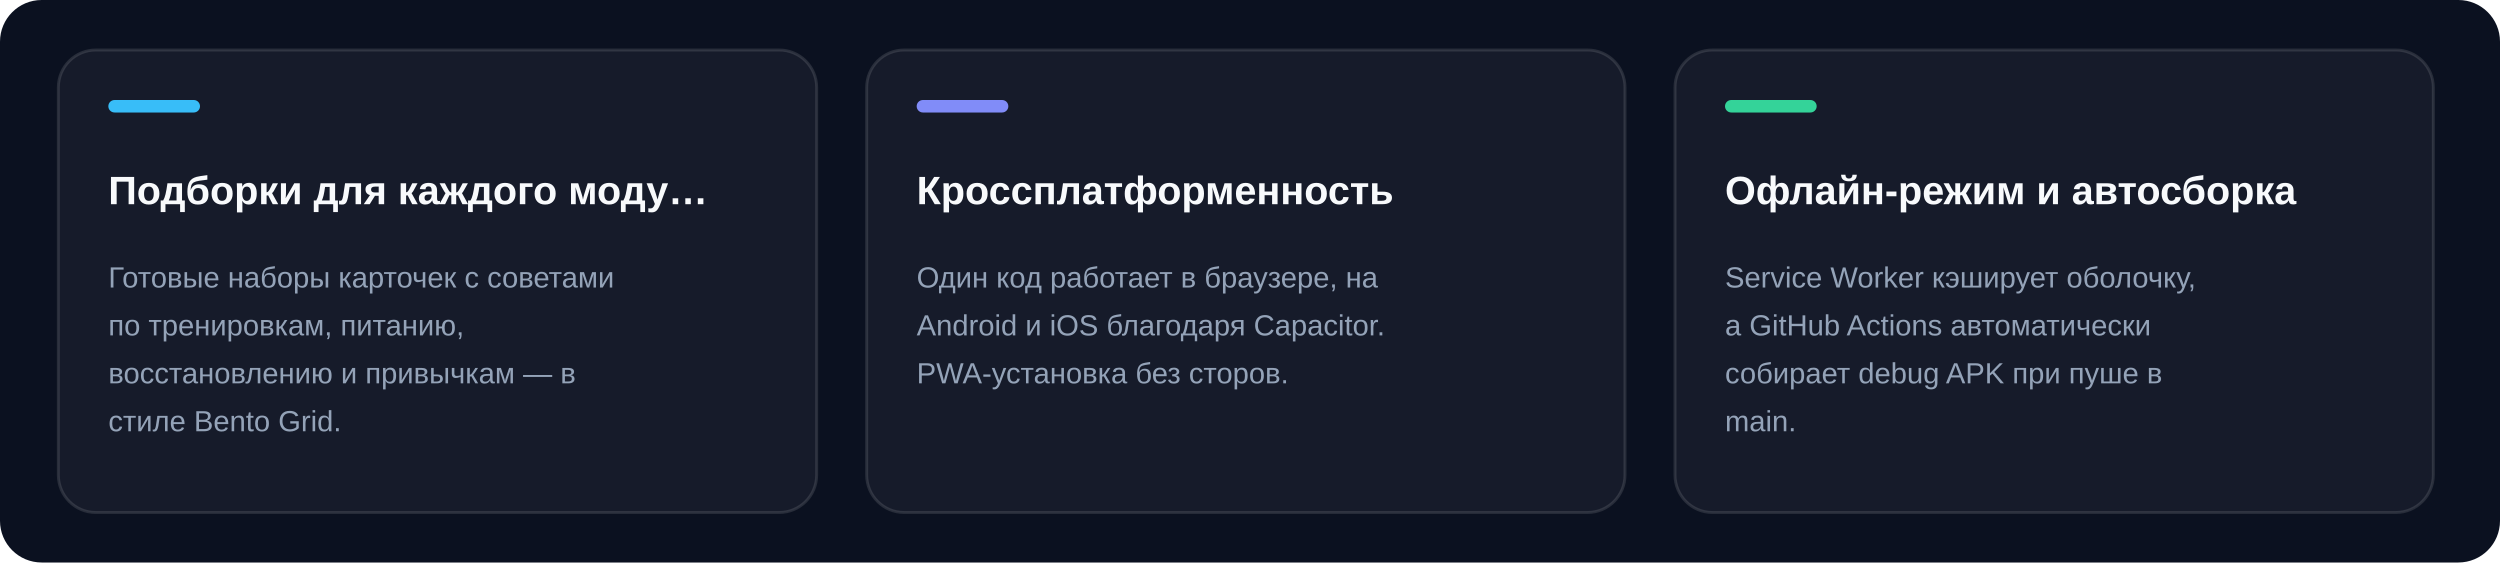
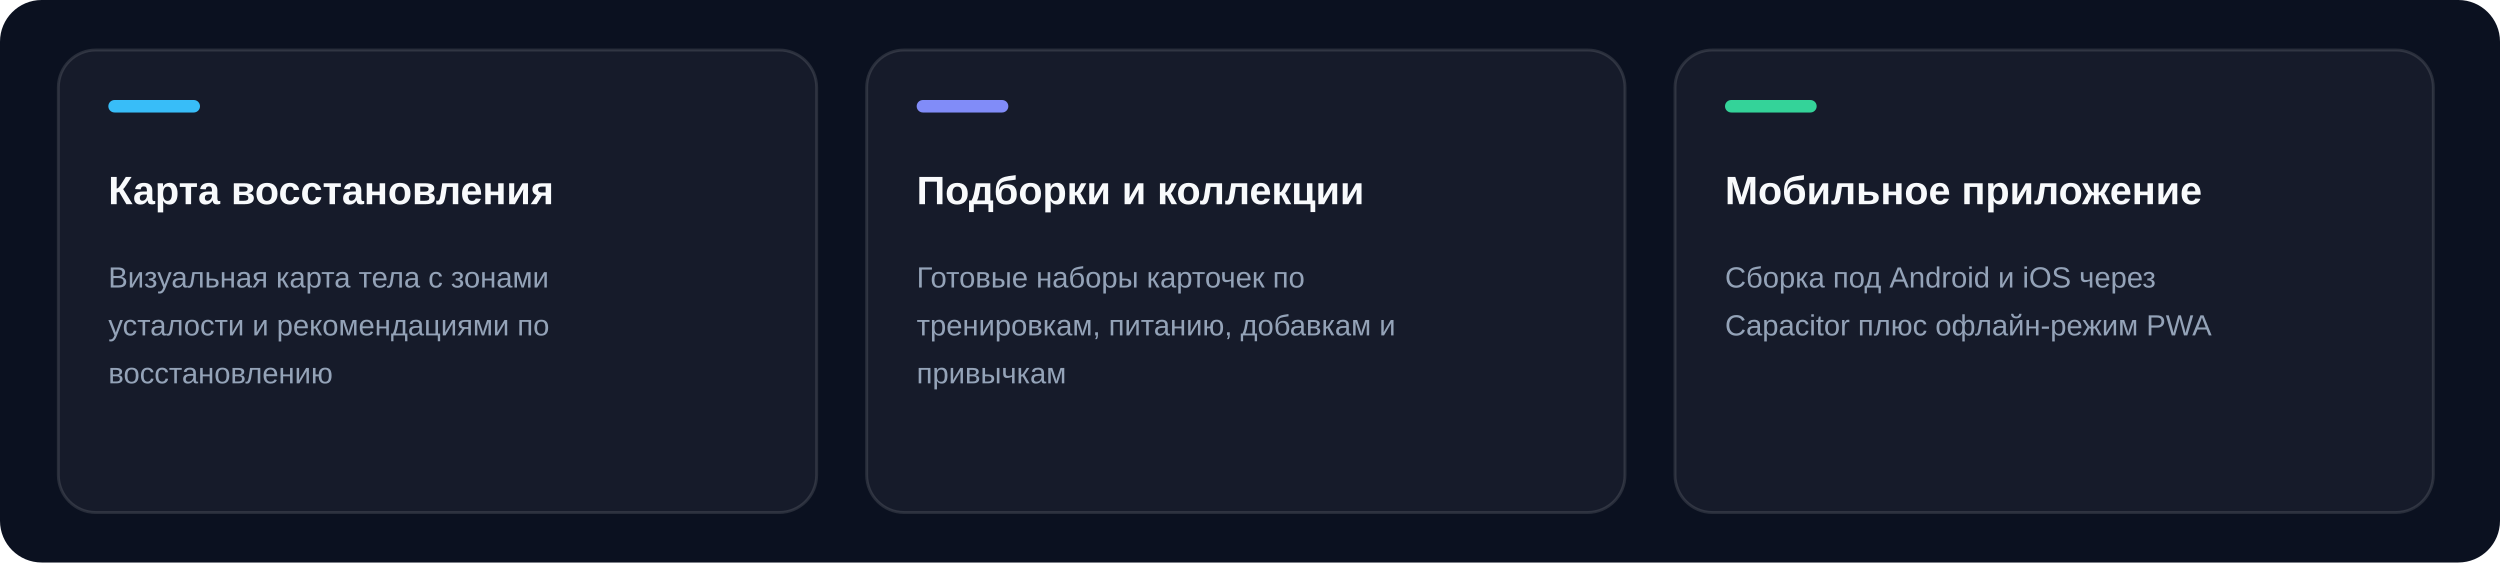
<svg xmlns="http://www.w3.org/2000/svg" width="1200" height="270" viewBox="0 0 1200 270">
  <defs>
    <clipPath id="cardClip0">
      <rect x="16" y="16" width="332" height="190" rx="10" />
    </clipPath>
    <clipPath id="cardClip1">
      <rect x="16" y="16" width="332" height="190" rx="10" />
    </clipPath>
    <clipPath id="cardClip2">
      <rect x="16" y="16" width="332" height="190" rx="10" />
    </clipPath>
  </defs>
  <rect width="1200" height="270" rx="20" fill="#0b1120" />
  <g transform="translate(28, 24)">
    <rect width="364" height="222" rx="18" fill="rgba(255,255,255,0.045)" stroke="rgba(255,255,255,0.12)" stroke-width="1.4" />
    <g clip-path="url(#cardClip0)">
      <rect x="24" y="24" width="44" height="6" rx="3" fill="#38bdf8" />
-       <text x="24" y="74" fill="#f8fafc" font-family="Segoe UI, Arial, sans-serif" font-size="19" font-weight="700">Подборки для каждого моду…</text>
-       <text x="24" y="114" fill="#94a3b8" font-family="Segoe UI, Arial, sans-serif" font-size="14">Готовые наборы карточек с советами</text>
-       <text x="24" y="137" fill="#94a3b8" font-family="Segoe UI, Arial, sans-serif" font-size="14">по тренировкам, питанию,</text>
-       <text x="24" y="160" fill="#94a3b8" font-family="Segoe UI, Arial, sans-serif" font-size="14">восстановлению и привычкам — в</text>
-       <text x="24" y="183" fill="#94a3b8" font-family="Segoe UI, Arial, sans-serif" font-size="14">стиле Bento Grid.</text>
+       <text x="24" y="74" fill="#f8fafc" font-family="Segoe UI, Arial, sans-serif" font-size="19" font-weight="700">Карта восстановления</text>
+       <text x="24" y="114" fill="#94a3b8" font-family="Segoe UI, Arial, sans-serif" font-size="14">Визуальная карта тела с зонами</text>
+       <text x="24" y="137" fill="#94a3b8" font-family="Segoe UI, Arial, sans-serif" font-size="14">усталости и рекомендациями по</text>
+       <text x="24" y="160" fill="#94a3b8" font-family="Segoe UI, Arial, sans-serif" font-size="14">восстановлению</text>
    </g>
  </g>
  <g transform="translate(416, 24)">
    <rect width="364" height="222" rx="18" fill="rgba(255,255,255,0.045)" stroke="rgba(255,255,255,0.12)" stroke-width="1.4" />
    <g clip-path="url(#cardClip1)">
      <rect x="24" y="24" width="44" height="6" rx="3" fill="#818cf8" />
-       <text x="24" y="74" fill="#f8fafc" font-family="Segoe UI, Arial, sans-serif" font-size="19" font-weight="700">Кроссплатформенность</text>
-       <text x="24" y="114" fill="#94a3b8" font-family="Segoe UI, Arial, sans-serif" font-size="14">Один код работает в браузере, на</text>
-       <text x="24" y="137" fill="#94a3b8" font-family="Segoe UI, Arial, sans-serif" font-size="14">Android и iOS благодаря Capacitor.</text>
-       <text x="24" y="160" fill="#94a3b8" font-family="Segoe UI, Arial, sans-serif" font-size="14">PWA-установка без сторов.</text>
+       <text x="24" y="74" fill="#f8fafc" font-family="Segoe UI, Arial, sans-serif" font-size="19" font-weight="700">Подборки и коллекции</text>
+       <text x="24" y="114" fill="#94a3b8" font-family="Segoe UI, Arial, sans-serif" font-size="14">Готовые наборы карточек по</text>
+       <text x="24" y="137" fill="#94a3b8" font-family="Segoe UI, Arial, sans-serif" font-size="14">тренировкам, питанию, добавкам и</text>
+       <text x="24" y="160" fill="#94a3b8" font-family="Segoe UI, Arial, sans-serif" font-size="14">привычкам</text>
    </g>
  </g>
  <g transform="translate(804, 24)">
    <rect width="364" height="222" rx="18" fill="rgba(255,255,255,0.045)" stroke="rgba(255,255,255,0.12)" stroke-width="1.4" />
    <g clip-path="url(#cardClip2)">
      <rect x="24" y="24" width="44" height="6" rx="3" fill="#34d399" />
-       <text x="24" y="74" fill="#f8fafc" font-family="Segoe UI, Arial, sans-serif" font-size="19" font-weight="700">Офлайн-режим и автосборка</text>
-       <text x="24" y="114" fill="#94a3b8" font-family="Segoe UI, Arial, sans-serif" font-size="14">Service Worker кэширует оболочку,</text>
-       <text x="24" y="137" fill="#94a3b8" font-family="Segoe UI, Arial, sans-serif" font-size="14">а GitHub Actions автоматически</text>
-       <text x="24" y="160" fill="#94a3b8" font-family="Segoe UI, Arial, sans-serif" font-size="14">собирает debug APK при пуше в</text>
-       <text x="24" y="183" fill="#94a3b8" font-family="Segoe UI, Arial, sans-serif" font-size="14">main.</text>
+       <text x="24" y="74" fill="#f8fafc" font-family="Segoe UI, Arial, sans-serif" font-size="19" font-weight="700">Мобильное приложение</text>
+       <text x="24" y="114" fill="#94a3b8" font-family="Segoe UI, Arial, sans-serif" font-size="14">Сборка под Android и iOS через</text>
+       <text x="24" y="137" fill="#94a3b8" font-family="Segoe UI, Arial, sans-serif" font-size="14">Capacitor плюс офлайн-режим PWA</text>
    </g>
  </g>
</svg>
